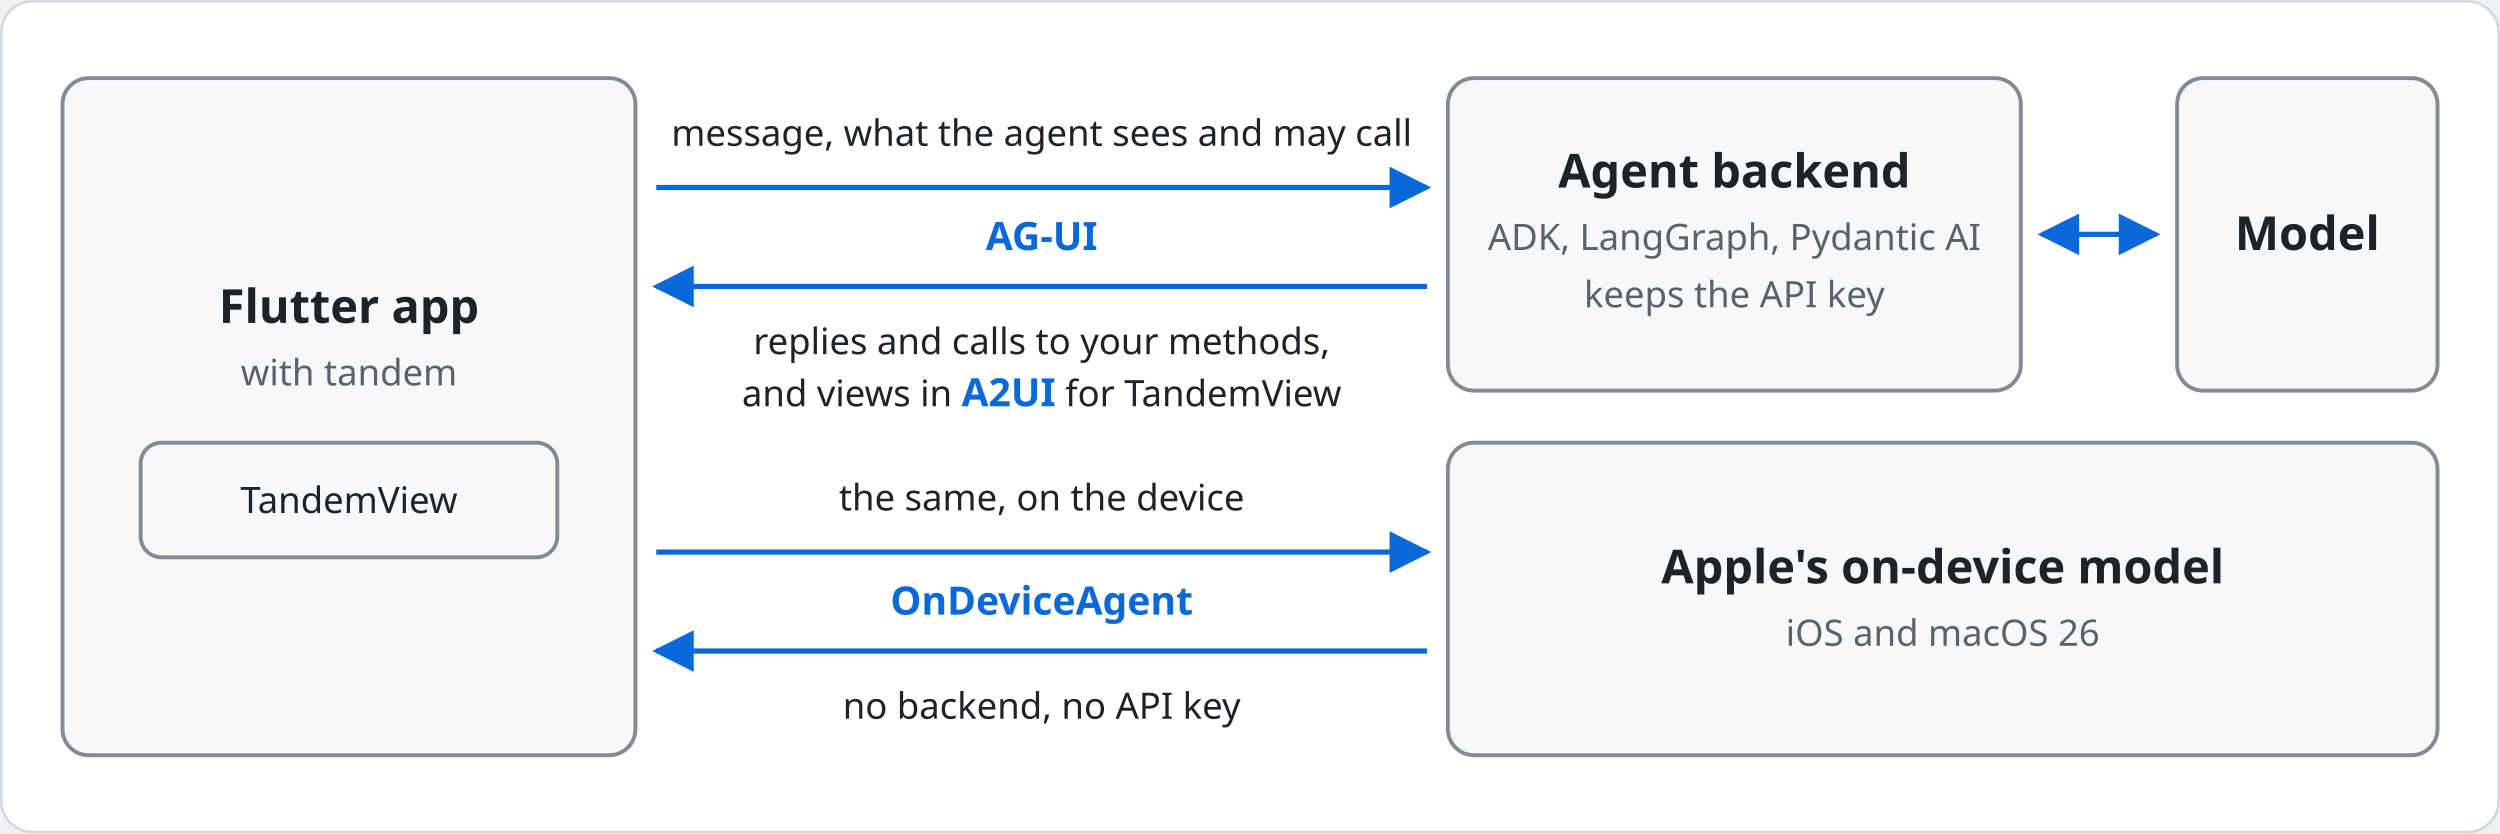
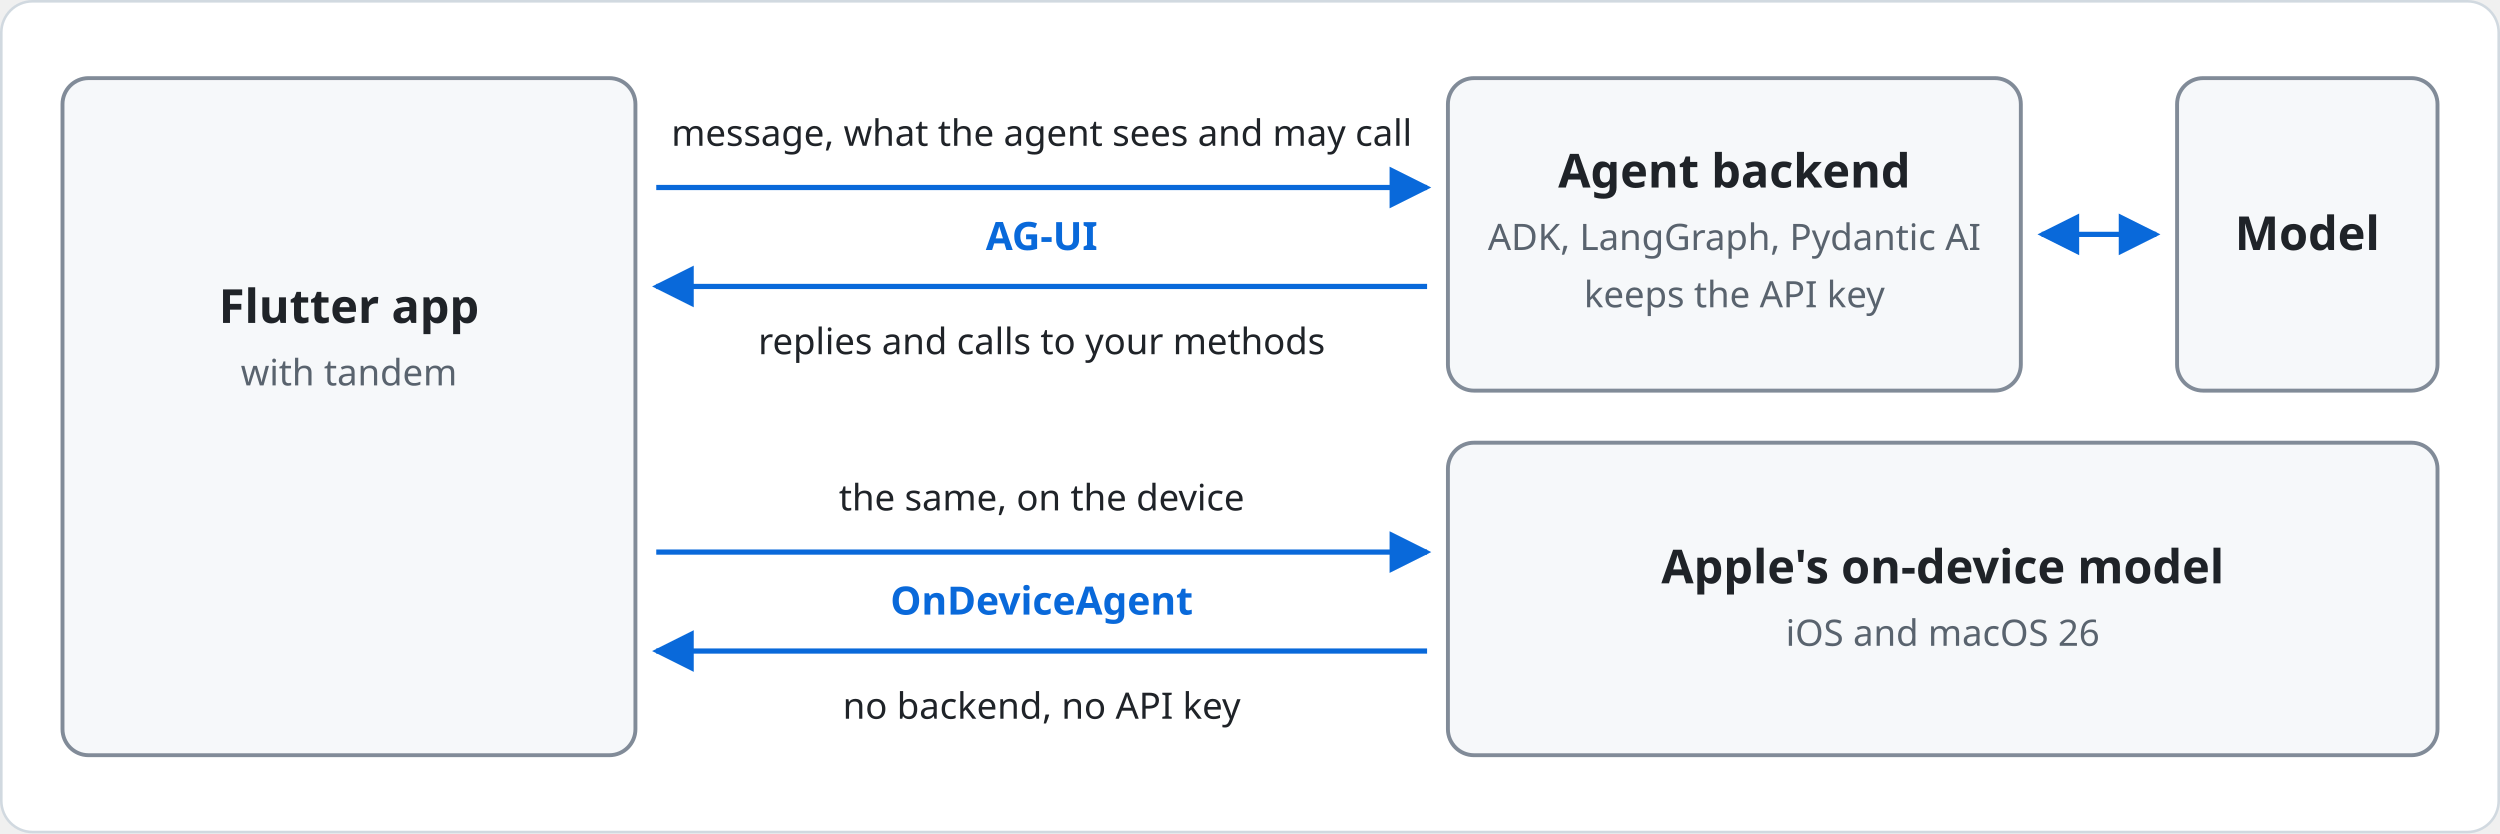
<svg xmlns="http://www.w3.org/2000/svg" viewBox="0 0 960 320" width="960" height="320">
  <style>
    text { font-family: -apple-system, BlinkMacSystemFont, "Segoe UI", "Noto Sans", Helvetica, Arial, sans-serif; fill: #1f2328; text-anchor: middle; }
    .name { font-size: 18px; font-weight: 600; }
    .note { font-size: 14px; fill: #59636e; }
    .wire { font-size: 14px; fill: #1f2328; }
    .protocol { font-size: 15px; font-weight: 600; fill: #0969da; }
    .page { fill: #ffffff; stroke: #d1d9e0; }
    .box { fill: #f6f8fa; stroke: #818b98; stroke-width: 1.5; }
    .line { stroke: #0969da; stroke-width: 2; fill: none; }
    .head { fill: #0969da; }
    @media (prefers-color-scheme: dark) {
      text, .wire { fill: #f0f6fc; }
      .note { fill: #9198a1; }
      .protocol { fill: #4493f8; }
      .page { fill: #0d1117; stroke: #3d444d; }
      .box { fill: #151b23; stroke: #656c76; }
      .line { stroke: #4493f8; }
      .head { fill: #4493f8; }
    }
  </style>
  <defs>
    <marker id="head" viewBox="0 0 10 10" refX="9" refY="5" markerWidth="8" markerHeight="8" orient="auto-start-reverse">
      <path class="head" d="M0 0 L10 5 L0 10 z" />
    </marker>
  </defs>
  <rect class="page" x="0.5" y="0.5" width="959" height="319" rx="12" />
  <rect class="box" x="24" y="30" width="220" height="260" rx="10" />
  <text class="name" x="134" y="124">Flutter app</text>
  <text class="note" x="134" y="148">with tandem</text>
-   <rect class="box" x="54" y="170" width="160" height="44" rx="8" />
-   <text class="wire" x="134" y="197">TandemView</text>
  <text class="wire" x="400" y="56">message, what the agent sees and may call</text>
  <line class="line" x1="252" y1="72" x2="548" y2="72" marker-end="url(#head)" />
  <text class="protocol" x="400" y="96">AG-UI</text>
  <line class="line" x1="548" y1="110" x2="252" y2="110" marker-end="url(#head)" />
-   <text class="wire" x="400" y="136">replies and calls to your methods,</text>
-   <text class="wire" x="400" y="156">and views in <tspan class="protocol">A2UI</tspan> for TandemView</text>
+   <text class="wire" x="400" y="136">replies and calls to your methods</text>
  <rect class="box" x="556" y="30" width="220" height="120" rx="10" />
  <text class="name" x="666" y="72">Agent backend</text>
  <text class="note" x="666" y="96">ADK, LangGraph, Pydantic AI</text>
  <text class="note" x="666" y="118">keeps the API key</text>
  <line class="line" x1="784" y1="90" x2="828" y2="90" marker-start="url(#head)" marker-end="url(#head)" />
  <rect class="box" x="836" y="30" width="100" height="120" rx="10" />
  <text class="name" x="886" y="96">Model</text>
  <text class="wire" x="400" y="196">the same, on the device</text>
  <line class="line" x1="252" y1="212" x2="548" y2="212" marker-end="url(#head)" />
  <text class="protocol" x="400" y="236">OnDeviceAgent</text>
  <line class="line" x1="548" y1="250" x2="252" y2="250" marker-end="url(#head)" />
  <text class="wire" x="400" y="276">no backend, no API key</text>
  <rect class="box" x="556" y="170" width="380" height="120" rx="10" />
  <text class="name" x="746" y="224">Apple's on-device model</text>
  <text class="note" x="746" y="248">iOS and macOS 26</text>
</svg>
